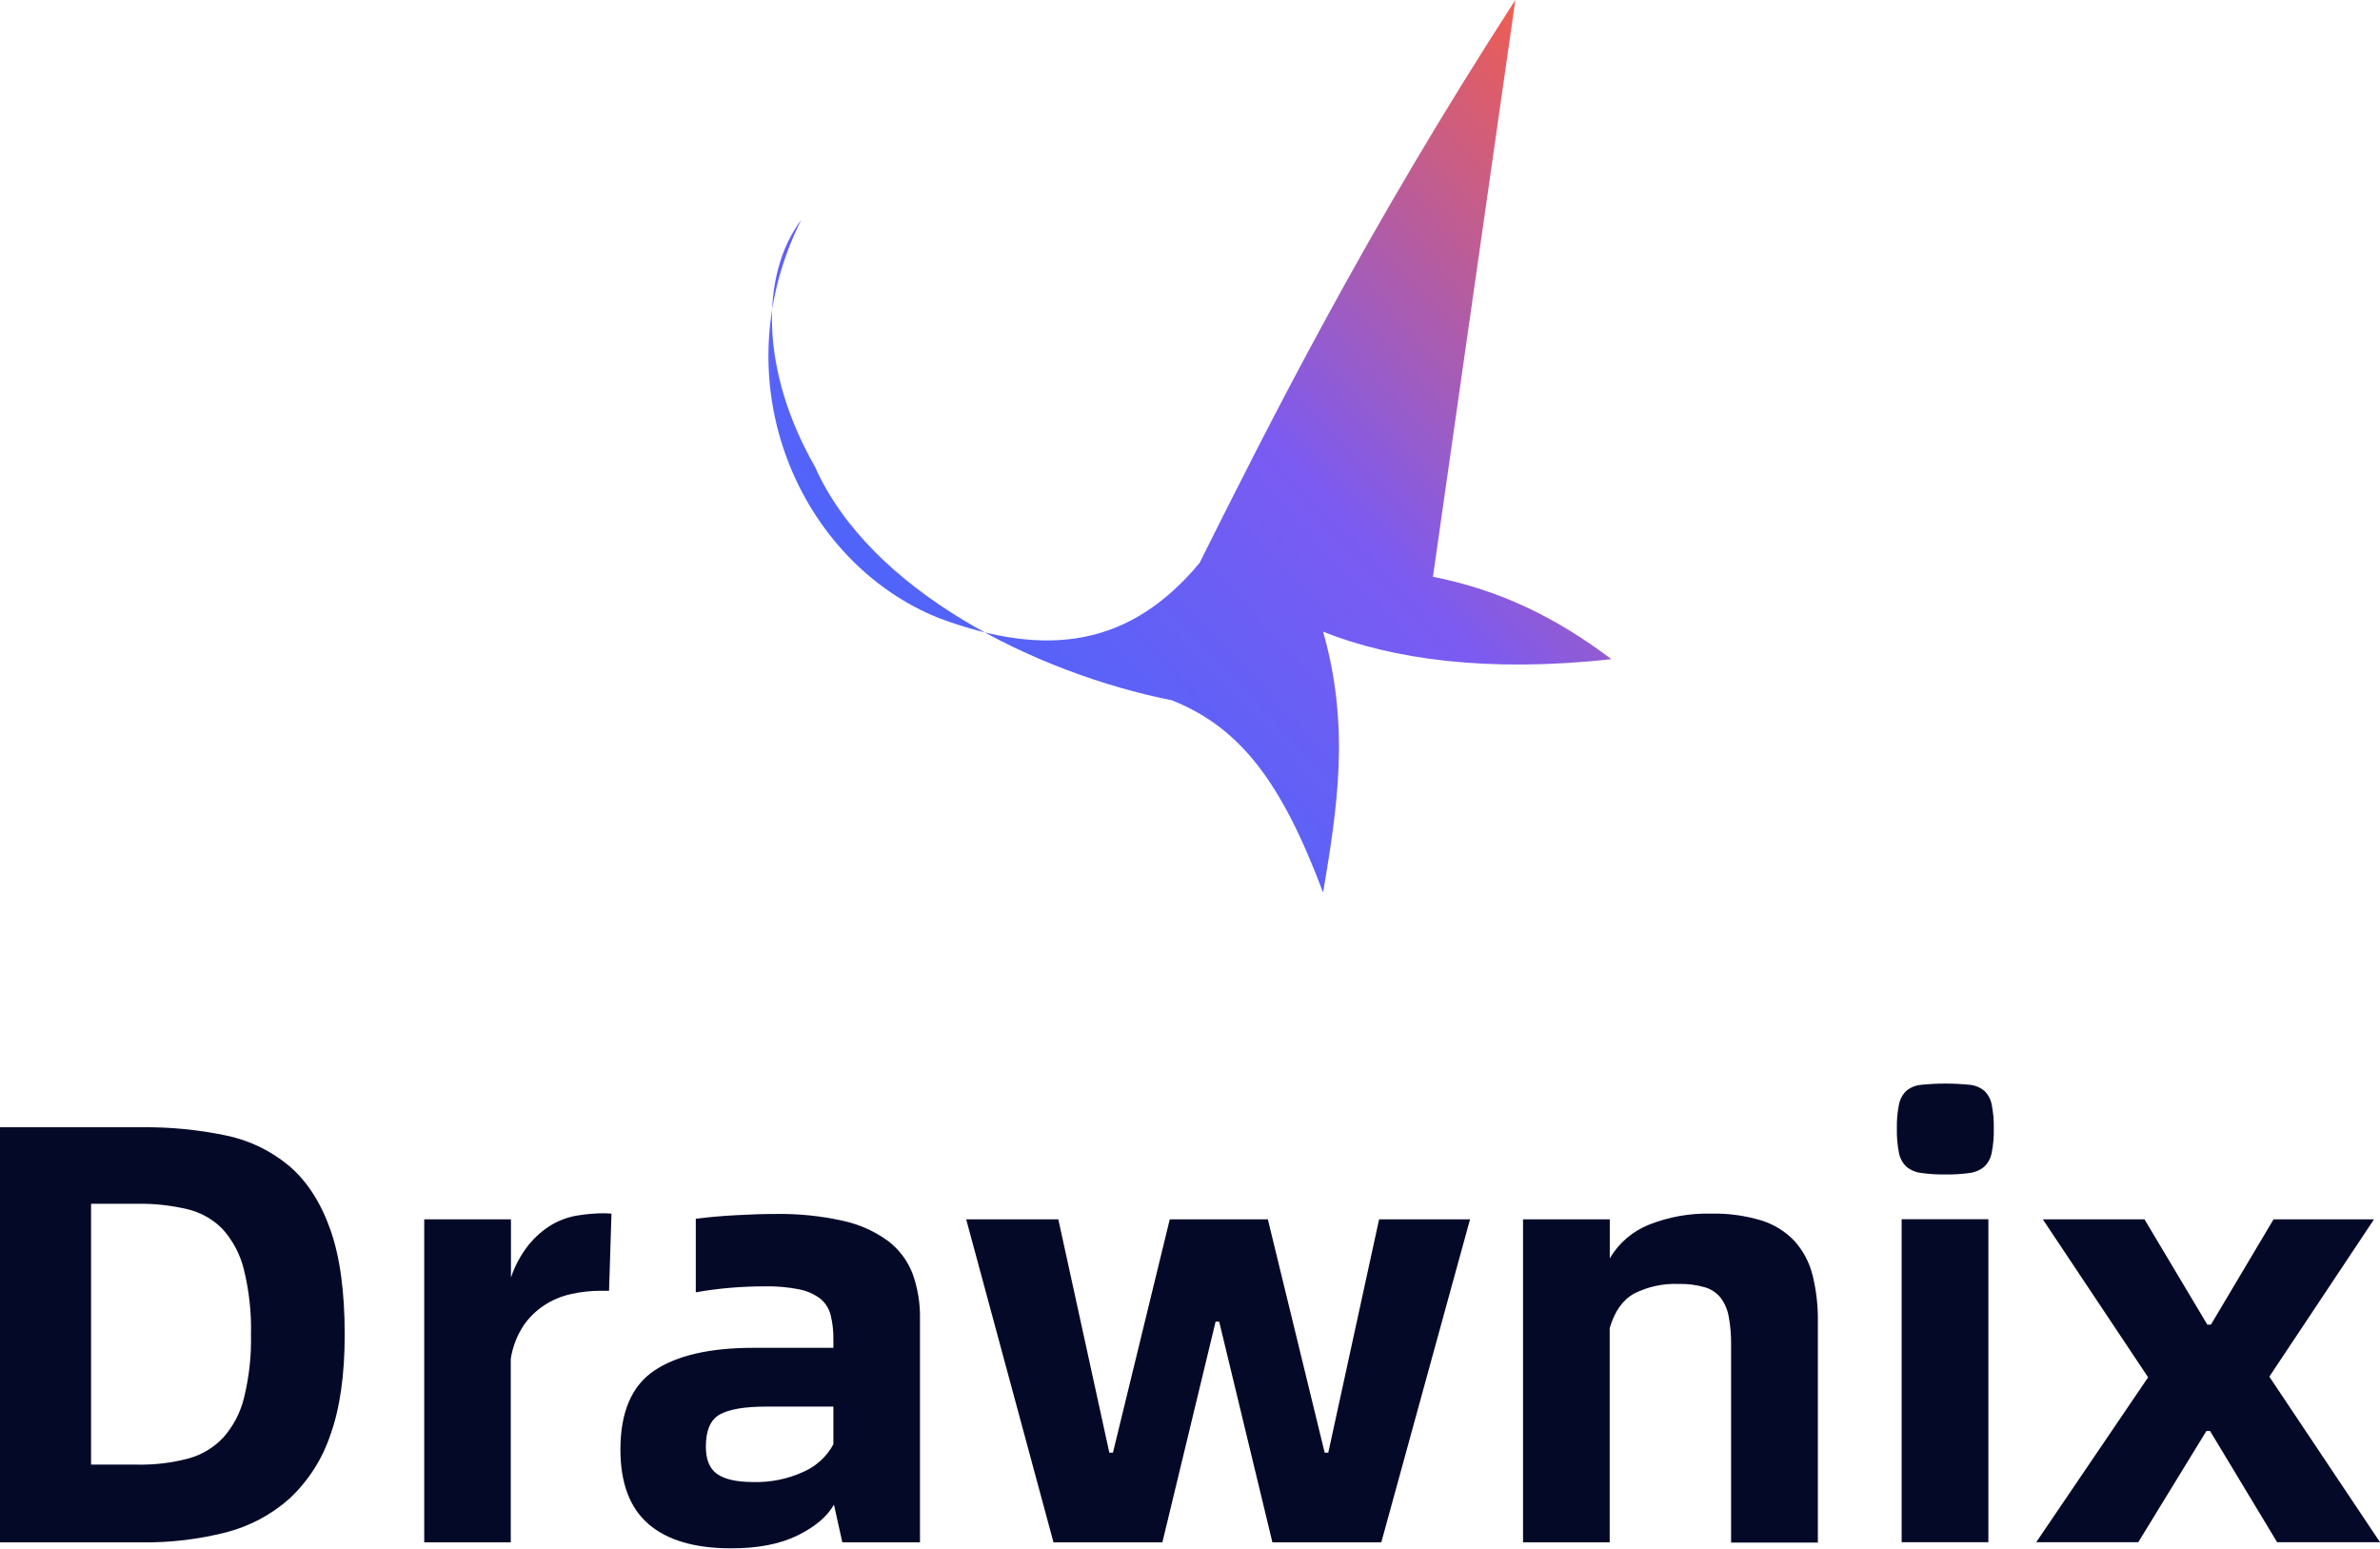
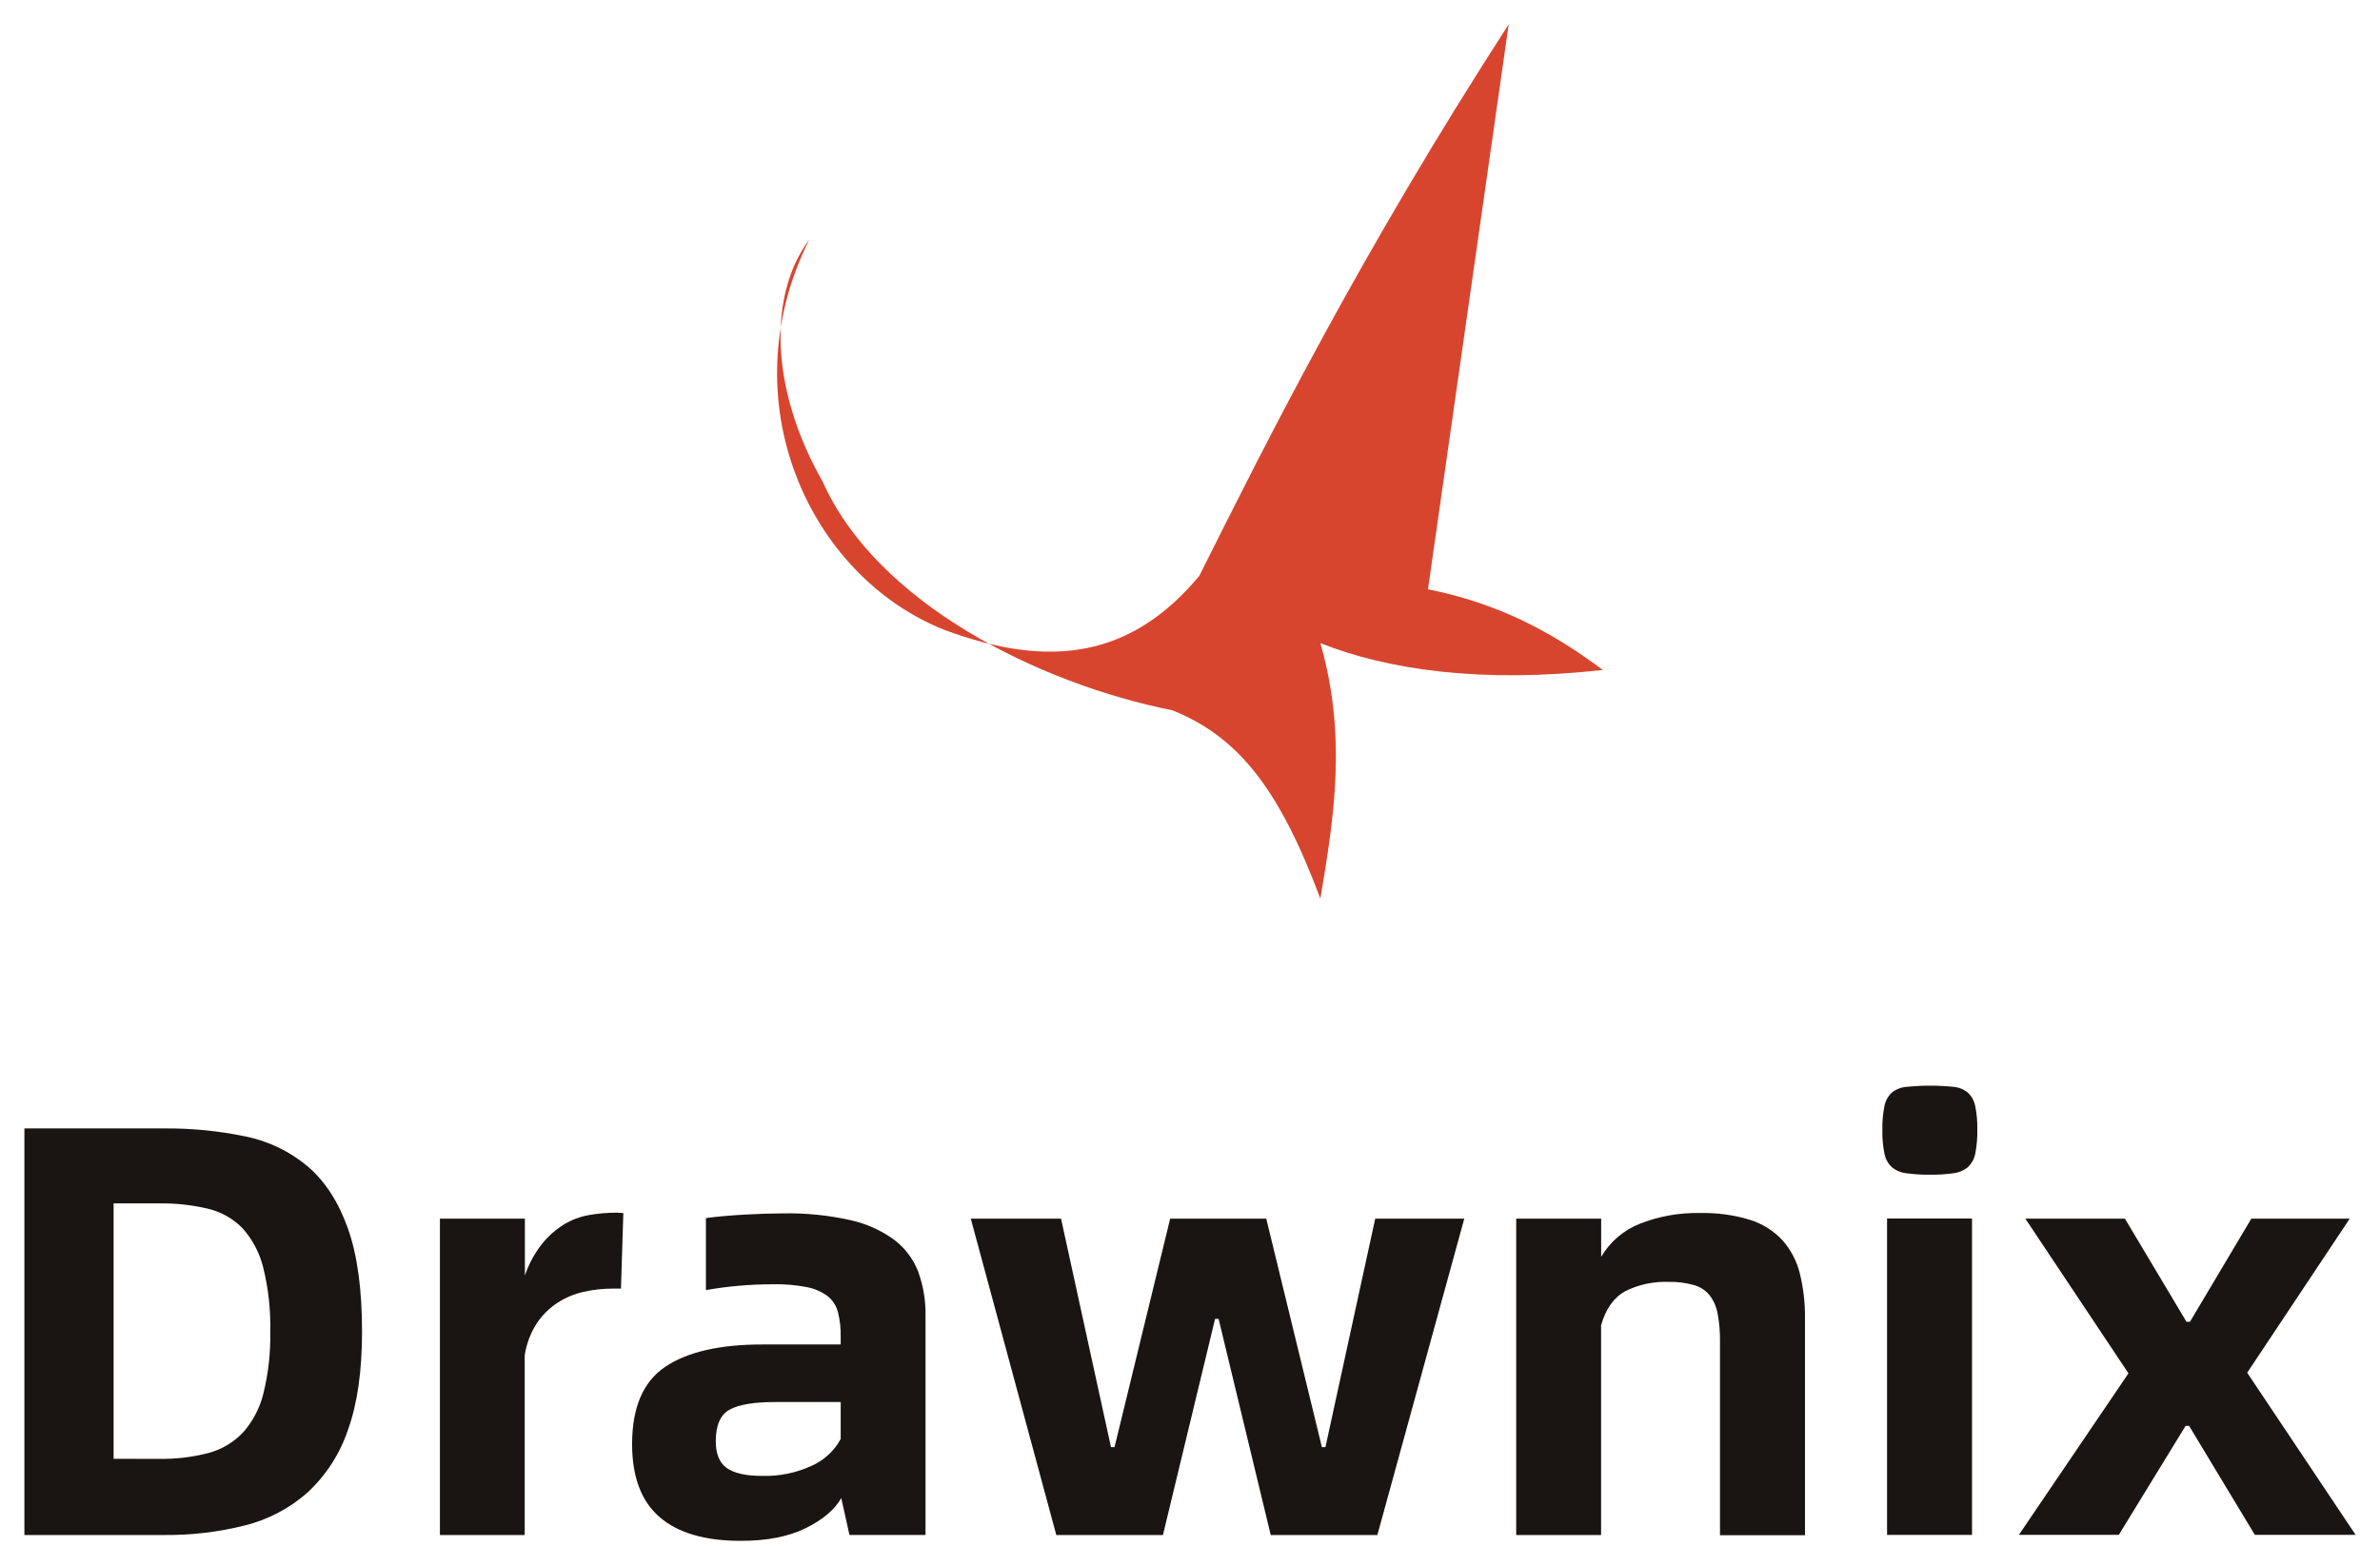
- <svg xmlns="http://www.w3.org/2000/svg" viewBox="0 0 532.07 346.12">
-   <defs>
-     <linearGradient id="g" x1="0" y1="1" x2="1" y2="0">
-       <stop offset="0" stop-color="#2f6bff" />
-       <stop offset=".55" stop-color="#7b5bf2" />
-       <stop offset="1" stop-color="#ff5e3a" />
-     </linearGradient>
-   </defs>
+ <svg xmlns="http://www.w3.org/2000/svg" viewBox="-5.57 -5.57 543.21 357.25">
  <g transform="translate(163.790,-9.209) scale(3.06979)">
-     <path fill="url(#g)" d="M5 19 C-1 31 5 44 15 48 C23 51 29 50 34 44 C39 34 46 20 57 3 L51 45 C56 46 60 48 64 51 C55 52 48 51 43 49 C45 56 44 62 43 68 C40 60 37 56 32 54 C22 52 10 46 6 37 C2 30 2 23 5 19 Z" />
+     <path fill="#D8452F" d="M5 19 C-1 31 5 44 15 48 C23 51 29 50 34 44 C39 34 46 20 57 3 L51 45 C56 46 60 48 64 51 C55 52 48 51 43 49 C45 56 44 62 43 68 C40 60 37 56 32 54 C22 52 10 46 6 37 C2 30 2 23 5 19 Z" />
  </g>
-   <g transform="translate(-152.000,219.298)" fill="#050928">
+   <g transform="translate(-152.000,219.298)" fill="#1A1512">
    <path d="M183.86,32.69a87.53,87.53,0,0,1,18.52,1.81,32,32,0,0,1,14.31,6.88q5.94,5.09,9.16,14.18t3.21,23.53q0,13.51-3.21,22.4a34.43,34.43,0,0,1-9.16,14.24,34,34,0,0,1-14.31,7.56,72.64,72.64,0,0,1-18.52,2.2H152V32.69Zm-1.07,75.42A41.41,41.41,0,0,0,194,106.77a16.78,16.78,0,0,0,7.89-4.68,20.74,20.74,0,0,0,4.68-9,53.88,53.88,0,0,0,1.54-14,55.23,55.23,0,0,0-1.6-14.64,20.92,20.92,0,0,0-4.75-9A16.24,16.24,0,0,0,193.82,51a45.3,45.3,0,0,0-11-1.2H172.36v58.3Z" />
    <path d="M288.7,52l-.54,17.25h-1.87a30.11,30.11,0,0,0-6.62.73,18,18,0,0,0-5.95,2.48A16.42,16.42,0,0,0,269,77.09a18.79,18.79,0,0,0-2.81,7.35v41.05H246.84V53.28h19.39v13A24.12,24.12,0,0,1,270.17,59a19.88,19.88,0,0,1,5-4.41,16.66,16.66,0,0,1,5.75-2.14,37.22,37.22,0,0,1,6.28-.53Z" />
    <path d="M325.2,52.08a64.58,64.58,0,0,1,15.31,1.54,26.69,26.69,0,0,1,10,4.48A16.68,16.68,0,0,1,356,65.38a28.17,28.17,0,0,1,1.67,10.1v50H340.31l-1.87-8.42q-2.28,4-8.16,6.89t-14.84,2.87q-12.17,0-18.45-5.41t-6.29-16.65q0-12.57,7.56-17.66T320.39,82h17.92V80.16a21.25,21.25,0,0,0-.61-5.48A6.87,6.87,0,0,0,335.37,71a11.63,11.63,0,0,0-4.69-2.07,35.89,35.89,0,0,0-7.75-.67c-2.59,0-5.17.11-7.76.33s-5.13.56-7.62,1V53.15c2.76-.36,5.75-.62,9-.8S322.62,52.08,325.2,52.08ZM320.39,112a25.2,25.2,0,0,0,11.36-2.34,13.94,13.94,0,0,0,6.56-6.09V95.14h-15q-7.21,0-10.36,1.74c-2.1,1.16-3.15,3.56-3.15,7.22q0,4.28,2.48,6.08C314,111.39,316.64,112,320.39,112Z" />
    <path d="M368,53.28h20.6L400,105.43h.81l12.7-52.15h21.93l12.7,52.15h.81l11.36-52.15h20.33L460.8,125.49H436.46l-11.9-49.34h-.8l-11.9,49.34H387.52Z" />
    <path d="M534.48,52a36.28,36.28,0,0,1,11.3,1.53,17.23,17.23,0,0,1,7.42,4.62,17.88,17.88,0,0,1,4,7.55,40.88,40.88,0,0,1,1.2,10.5v49.34H539V81.23a31.91,31.91,0,0,0-.53-6.22,9.88,9.88,0,0,0-1.81-4.21,7.14,7.14,0,0,0-3.54-2.34,19.55,19.55,0,0,0-5.88-.74,20.42,20.42,0,0,0-9.9,2.14q-3.87,2.15-5.48,7.76v47.87H492.49V53.28h19.39V62a17.83,17.83,0,0,1,8.82-7.55A35.39,35.39,0,0,1,534.48,52Z" />
    <path d="M586.9,43.25a36,36,0,0,1-5.35-.33,6.45,6.45,0,0,1-3.35-1.4,5.75,5.75,0,0,1-1.67-3.08,25.33,25.33,0,0,1-.47-5.48,24.58,24.58,0,0,1,.47-5.35,5.75,5.75,0,0,1,1.67-3.08,6.1,6.1,0,0,1,3.35-1.33,53.73,53.73,0,0,1,10.76,0,6,6,0,0,1,3.28,1.33,5.75,5.75,0,0,1,1.67,3.08,24.58,24.58,0,0,1,.47,5.35,25.33,25.33,0,0,1-.47,5.48,5.75,5.75,0,0,1-1.67,3.08,6.35,6.35,0,0,1-3.28,1.4A35.75,35.75,0,0,1,586.9,43.25Zm-9.77,10h19.39v72.21H577.13Z" />
    <path d="M632.23,88.59,608.69,53.28h22.73l14.05,23.54h.8l14-23.54h22.46l-23.4,35.17,24.74,37h-23l-15-24.87h-.8l-15.24,24.87H607.22Z" />
  </g>
</svg>
